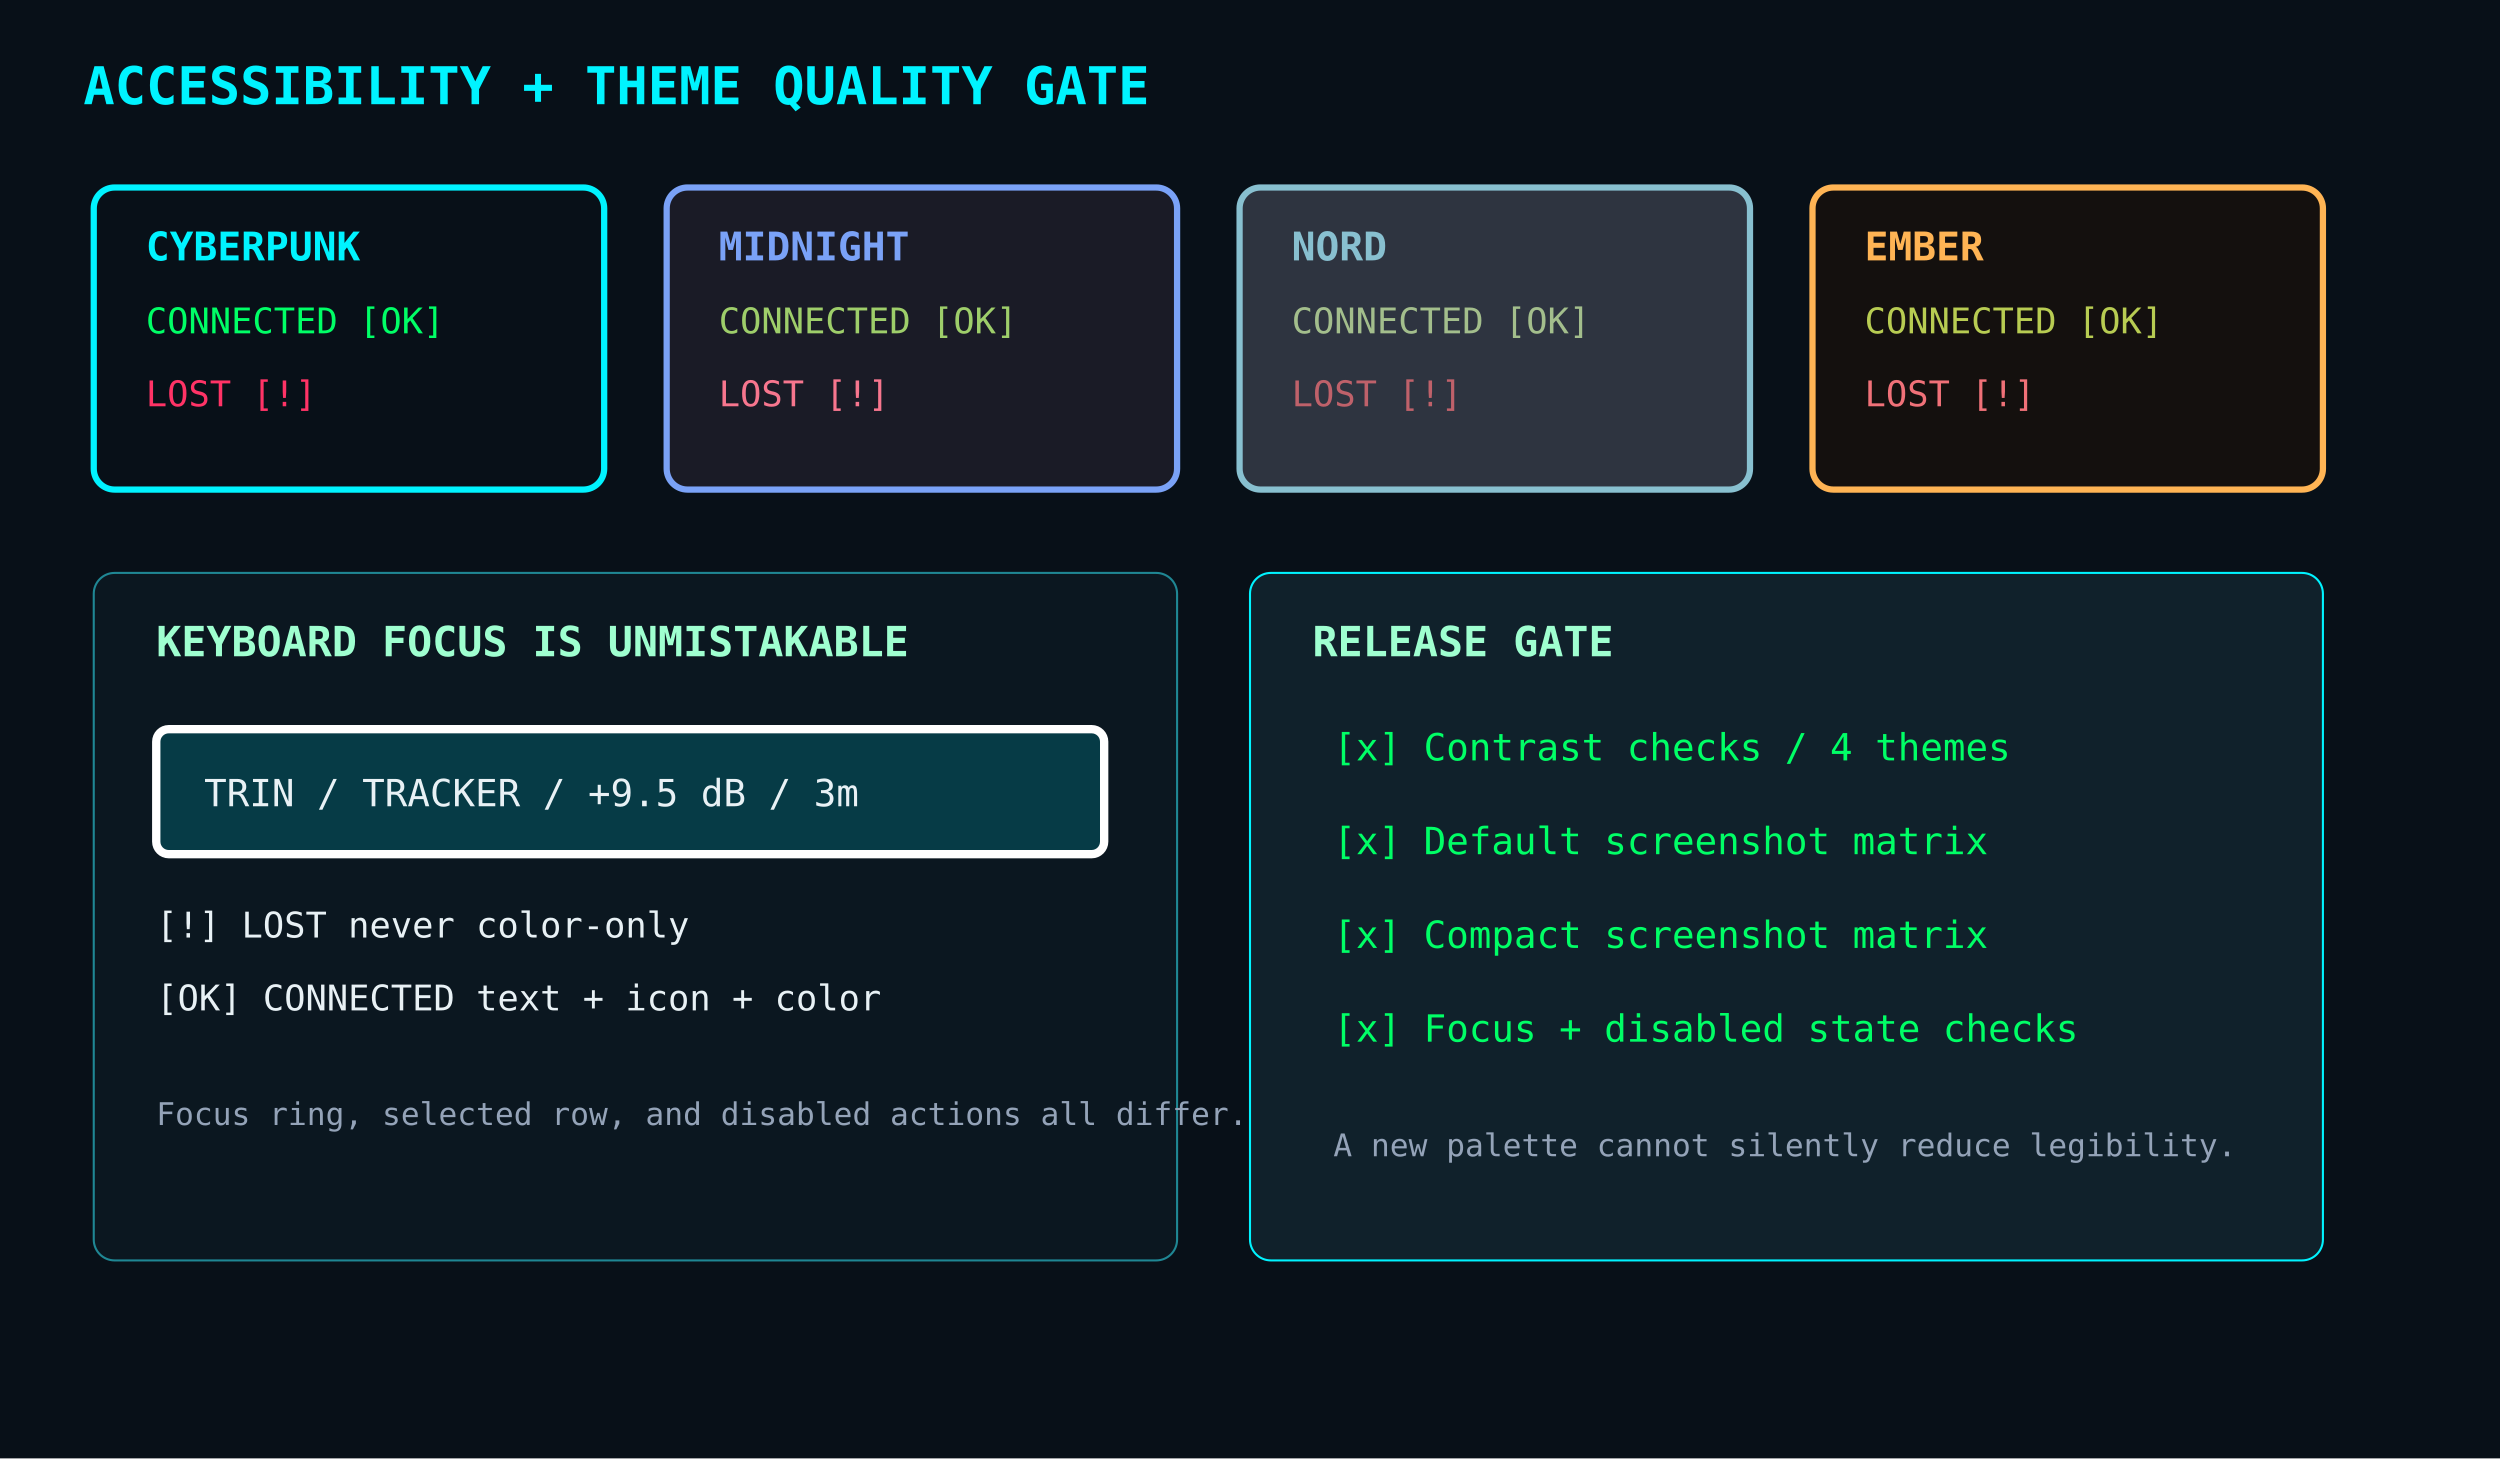
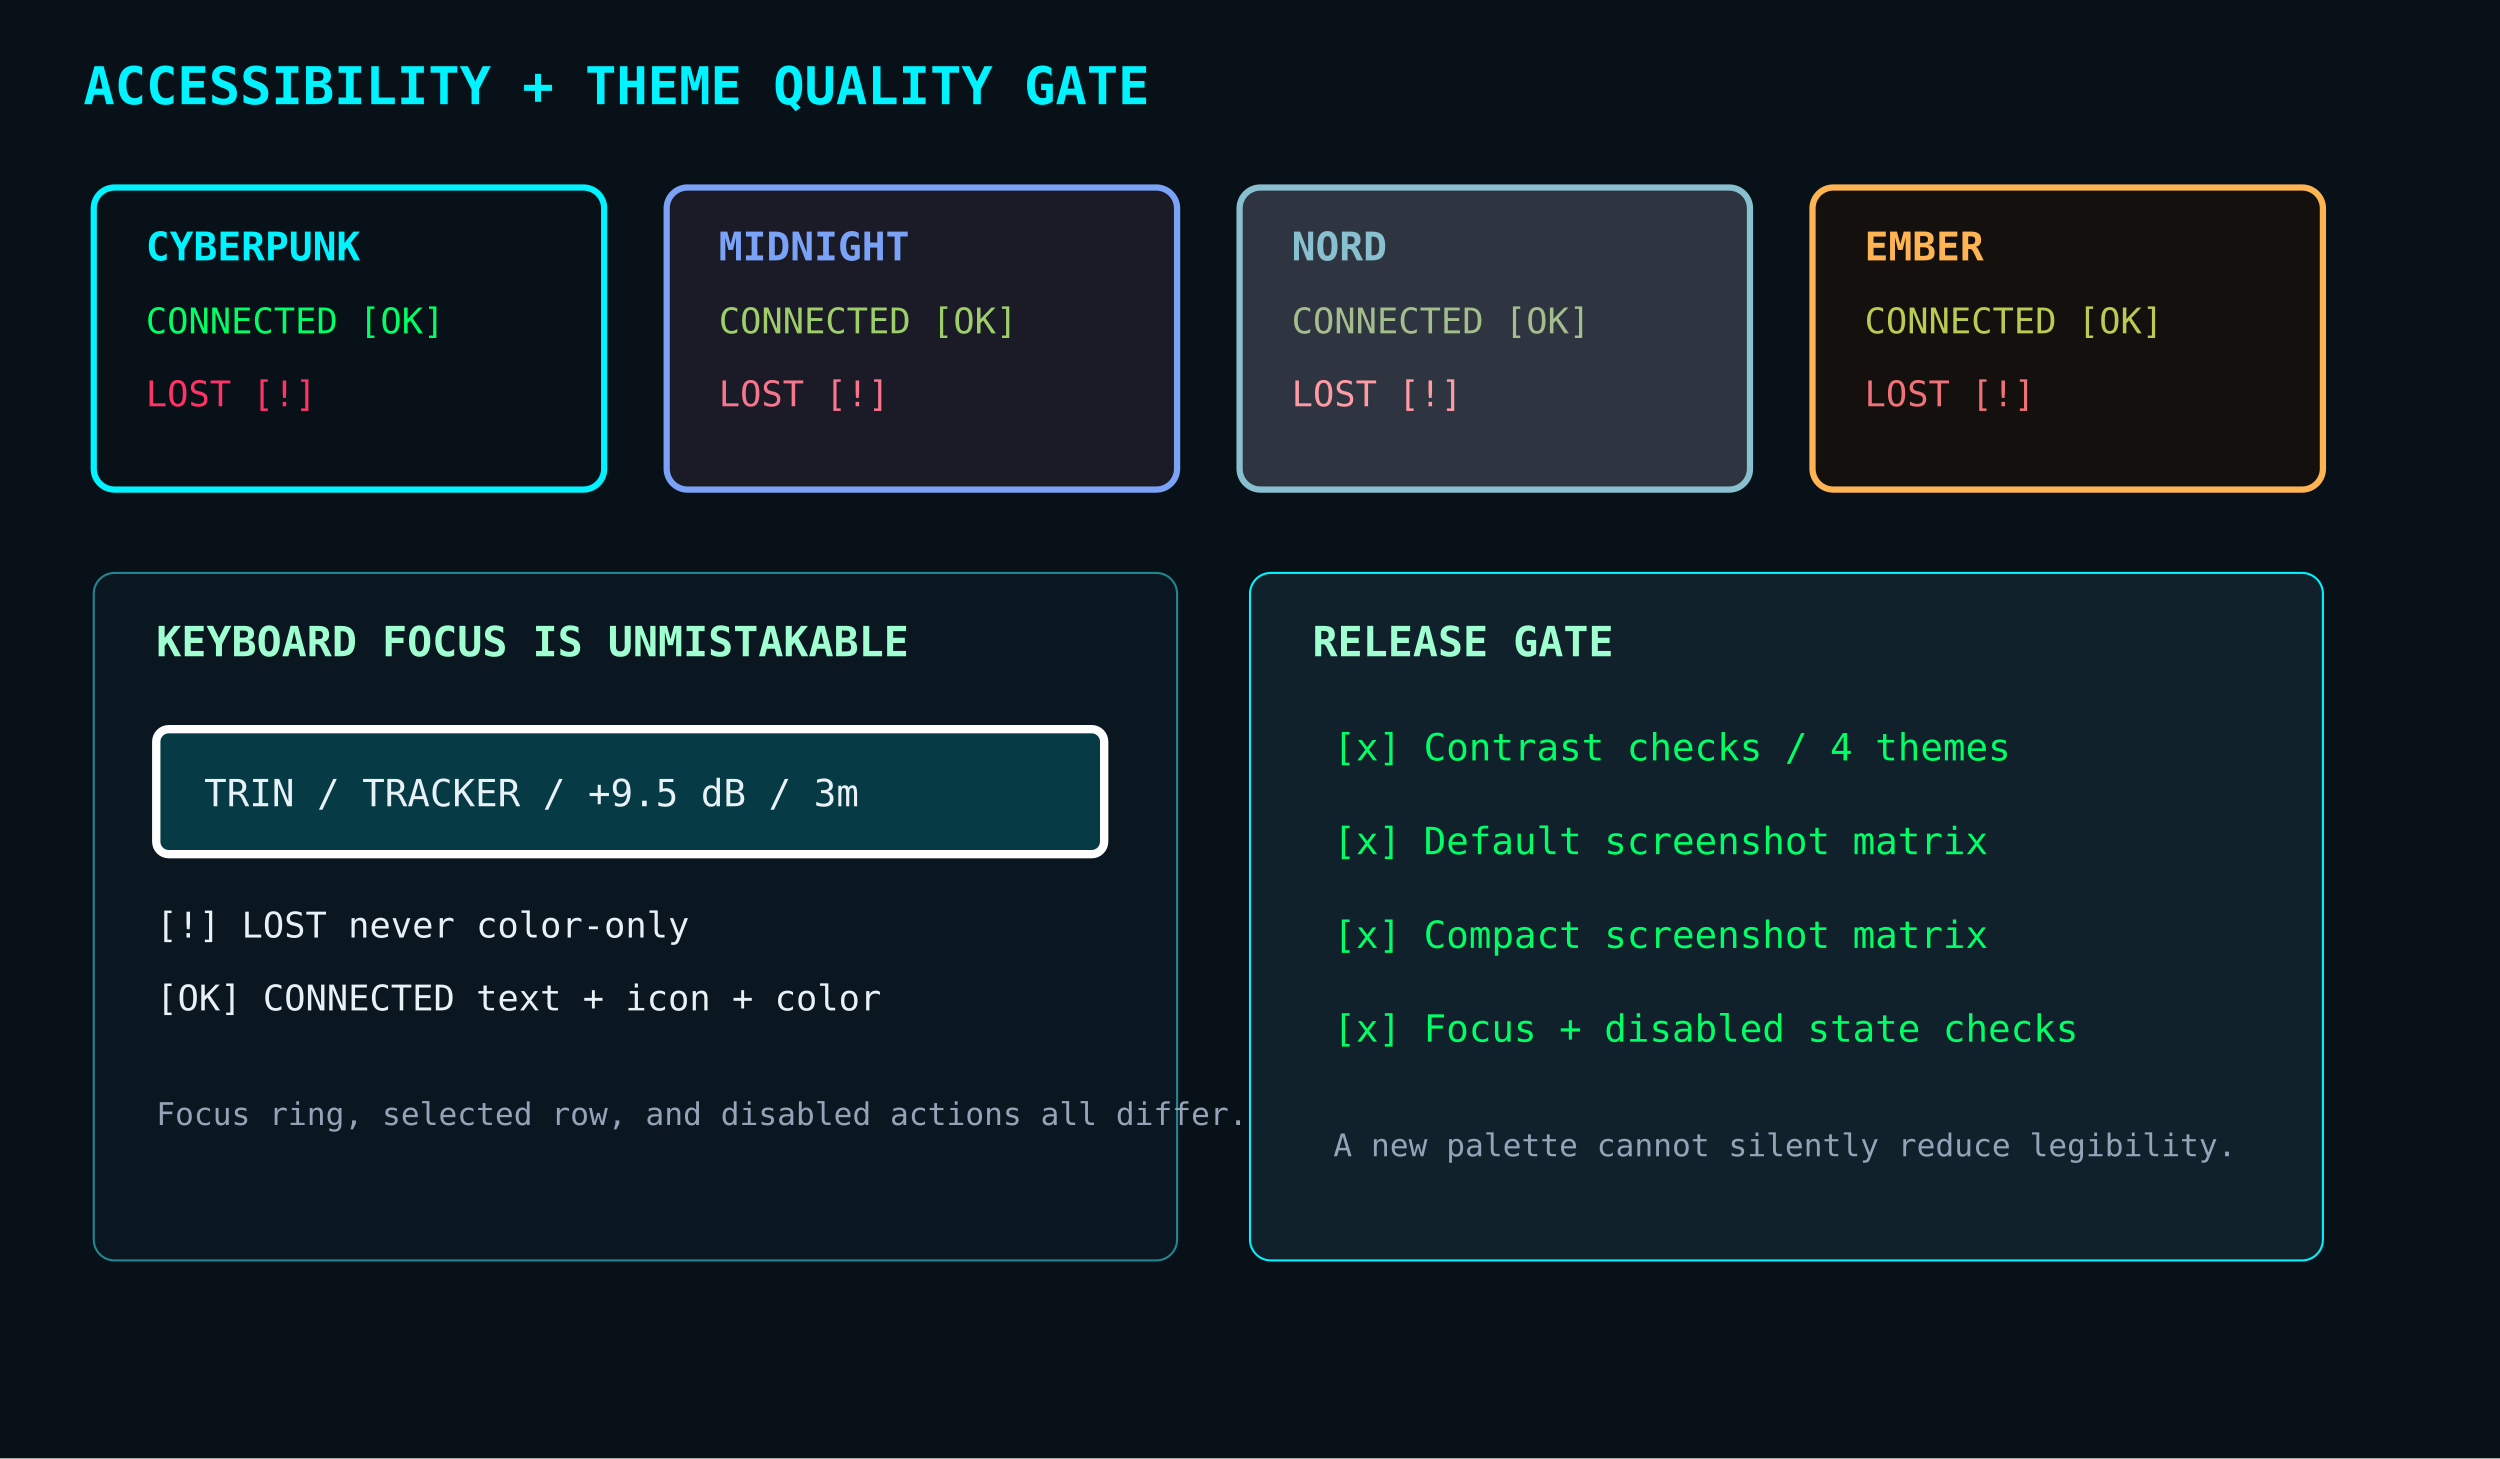
<svg xmlns="http://www.w3.org/2000/svg" width="1200" height="700" viewBox="0 0 1200 700" role="img" aria-labelledby="title desc">
  <rect width="1200" height="700" fill="#081018" />
  <text x="40" y="50" fill="#00f3ff" font-family="monospace" font-size="25" font-weight="bold">ACCESSIBILITY + THEME QUALITY GATE</text>
  <rect x="45" y="90" width="245" height="145" rx="10" fill="#081018" stroke="#00f3ff" stroke-width="3" />
  <text x="70" y="125" fill="#00f3ff" font-family="monospace" font-size="19" font-weight="bold">CYBERPUNK</text>
  <text x="70" y="160" fill="#00ff66" font-family="monospace" font-size="17">CONNECTED [OK]</text>
  <text x="70" y="195" fill="#ff3366" font-family="monospace" font-size="17">LOST [!]</text>
  <rect x="320" y="90" width="245" height="145" rx="10" fill="#1a1b26" stroke="#7aa2f7" stroke-width="3" />
  <text x="345" y="125" fill="#7aa2f7" font-family="monospace" font-size="19" font-weight="bold">MIDNIGHT</text>
  <text x="345" y="160" fill="#9ece6a" font-family="monospace" font-size="17">CONNECTED [OK]</text>
  <text x="345" y="195" fill="#f7768e" font-family="monospace" font-size="17">LOST [!]</text>
  <rect x="595" y="90" width="245" height="145" rx="10" fill="#2e3440" stroke="#88c0d0" stroke-width="3" />
  <text x="620" y="125" fill="#88c0d0" font-family="monospace" font-size="19" font-weight="bold">NORD</text>
  <text x="620" y="160" fill="#a3be8c" font-family="monospace" font-size="17">CONNECTED [OK]</text>
-   <text x="620" y="195" fill="#bf616a" font-family="monospace" font-size="17">LOST [!]</text>
+   <text x="620" y="195" fill="#ff9ba4" font-family="monospace" font-size="17">LOST [!]</text>
  <rect x="870" y="90" width="245" height="145" rx="10" fill="#14100e" stroke="#ffb454" stroke-width="3" />
  <text x="895" y="125" fill="#ffb454" font-family="monospace" font-size="19" font-weight="bold">EMBER</text>
  <text x="895" y="160" fill="#b8cc52" font-family="monospace" font-size="17">CONNECTED [OK]</text>
  <text x="895" y="195" fill="#f07178" font-family="monospace" font-size="17">LOST [!]</text>
  <rect x="45" y="275" width="520" height="330" rx="10" fill="#0b1720" stroke="#1f8794" />
  <text x="75" y="315" fill="#9fffd0" font-family="monospace" font-size="20" font-weight="bold">KEYBOARD FOCUS IS UNMISTAKABLE</text>
  <rect x="75" y="350" width="455" height="60" rx="6" fill="#063b46" stroke="#ffffff" stroke-width="4" />
  <text x="98" y="387" fill="#e8f1f5" font-family="monospace" font-size="18">TRIN / TRACKER / +9.5 dB / 3m</text>
  <text x="75" y="450" fill="#e8f1f5" font-family="monospace" font-size="17">[!] LOST   never color-only</text>
  <text x="75" y="485" fill="#e8f1f5" font-family="monospace" font-size="17">[OK] CONNECTED   text + icon + color</text>
  <text x="75" y="540" fill="#94a3b8" font-family="monospace" font-size="15">Focus ring, selected row, and disabled actions all differ.</text>
  <rect x="600" y="275" width="515" height="330" rx="10" fill="#10212b" stroke="#00f3ff" />
  <text x="630" y="315" fill="#9fffd0" font-family="monospace" font-size="20" font-weight="bold">RELEASE GATE</text>
  <text x="640" y="365" fill="#00ff66" font-family="monospace" font-size="18">[x] Contrast checks / 4 themes</text>
  <text x="640" y="410" fill="#00ff66" font-family="monospace" font-size="18">[x] Default screenshot matrix</text>
  <text x="640" y="455" fill="#00ff66" font-family="monospace" font-size="18">[x] Compact screenshot matrix</text>
  <text x="640" y="500" fill="#00ff66" font-family="monospace" font-size="18">[x] Focus + disabled state checks</text>
  <text x="640" y="555" fill="#94a3b8" font-family="monospace" font-size="15">A new palette cannot silently reduce legibility.</text>
</svg>
